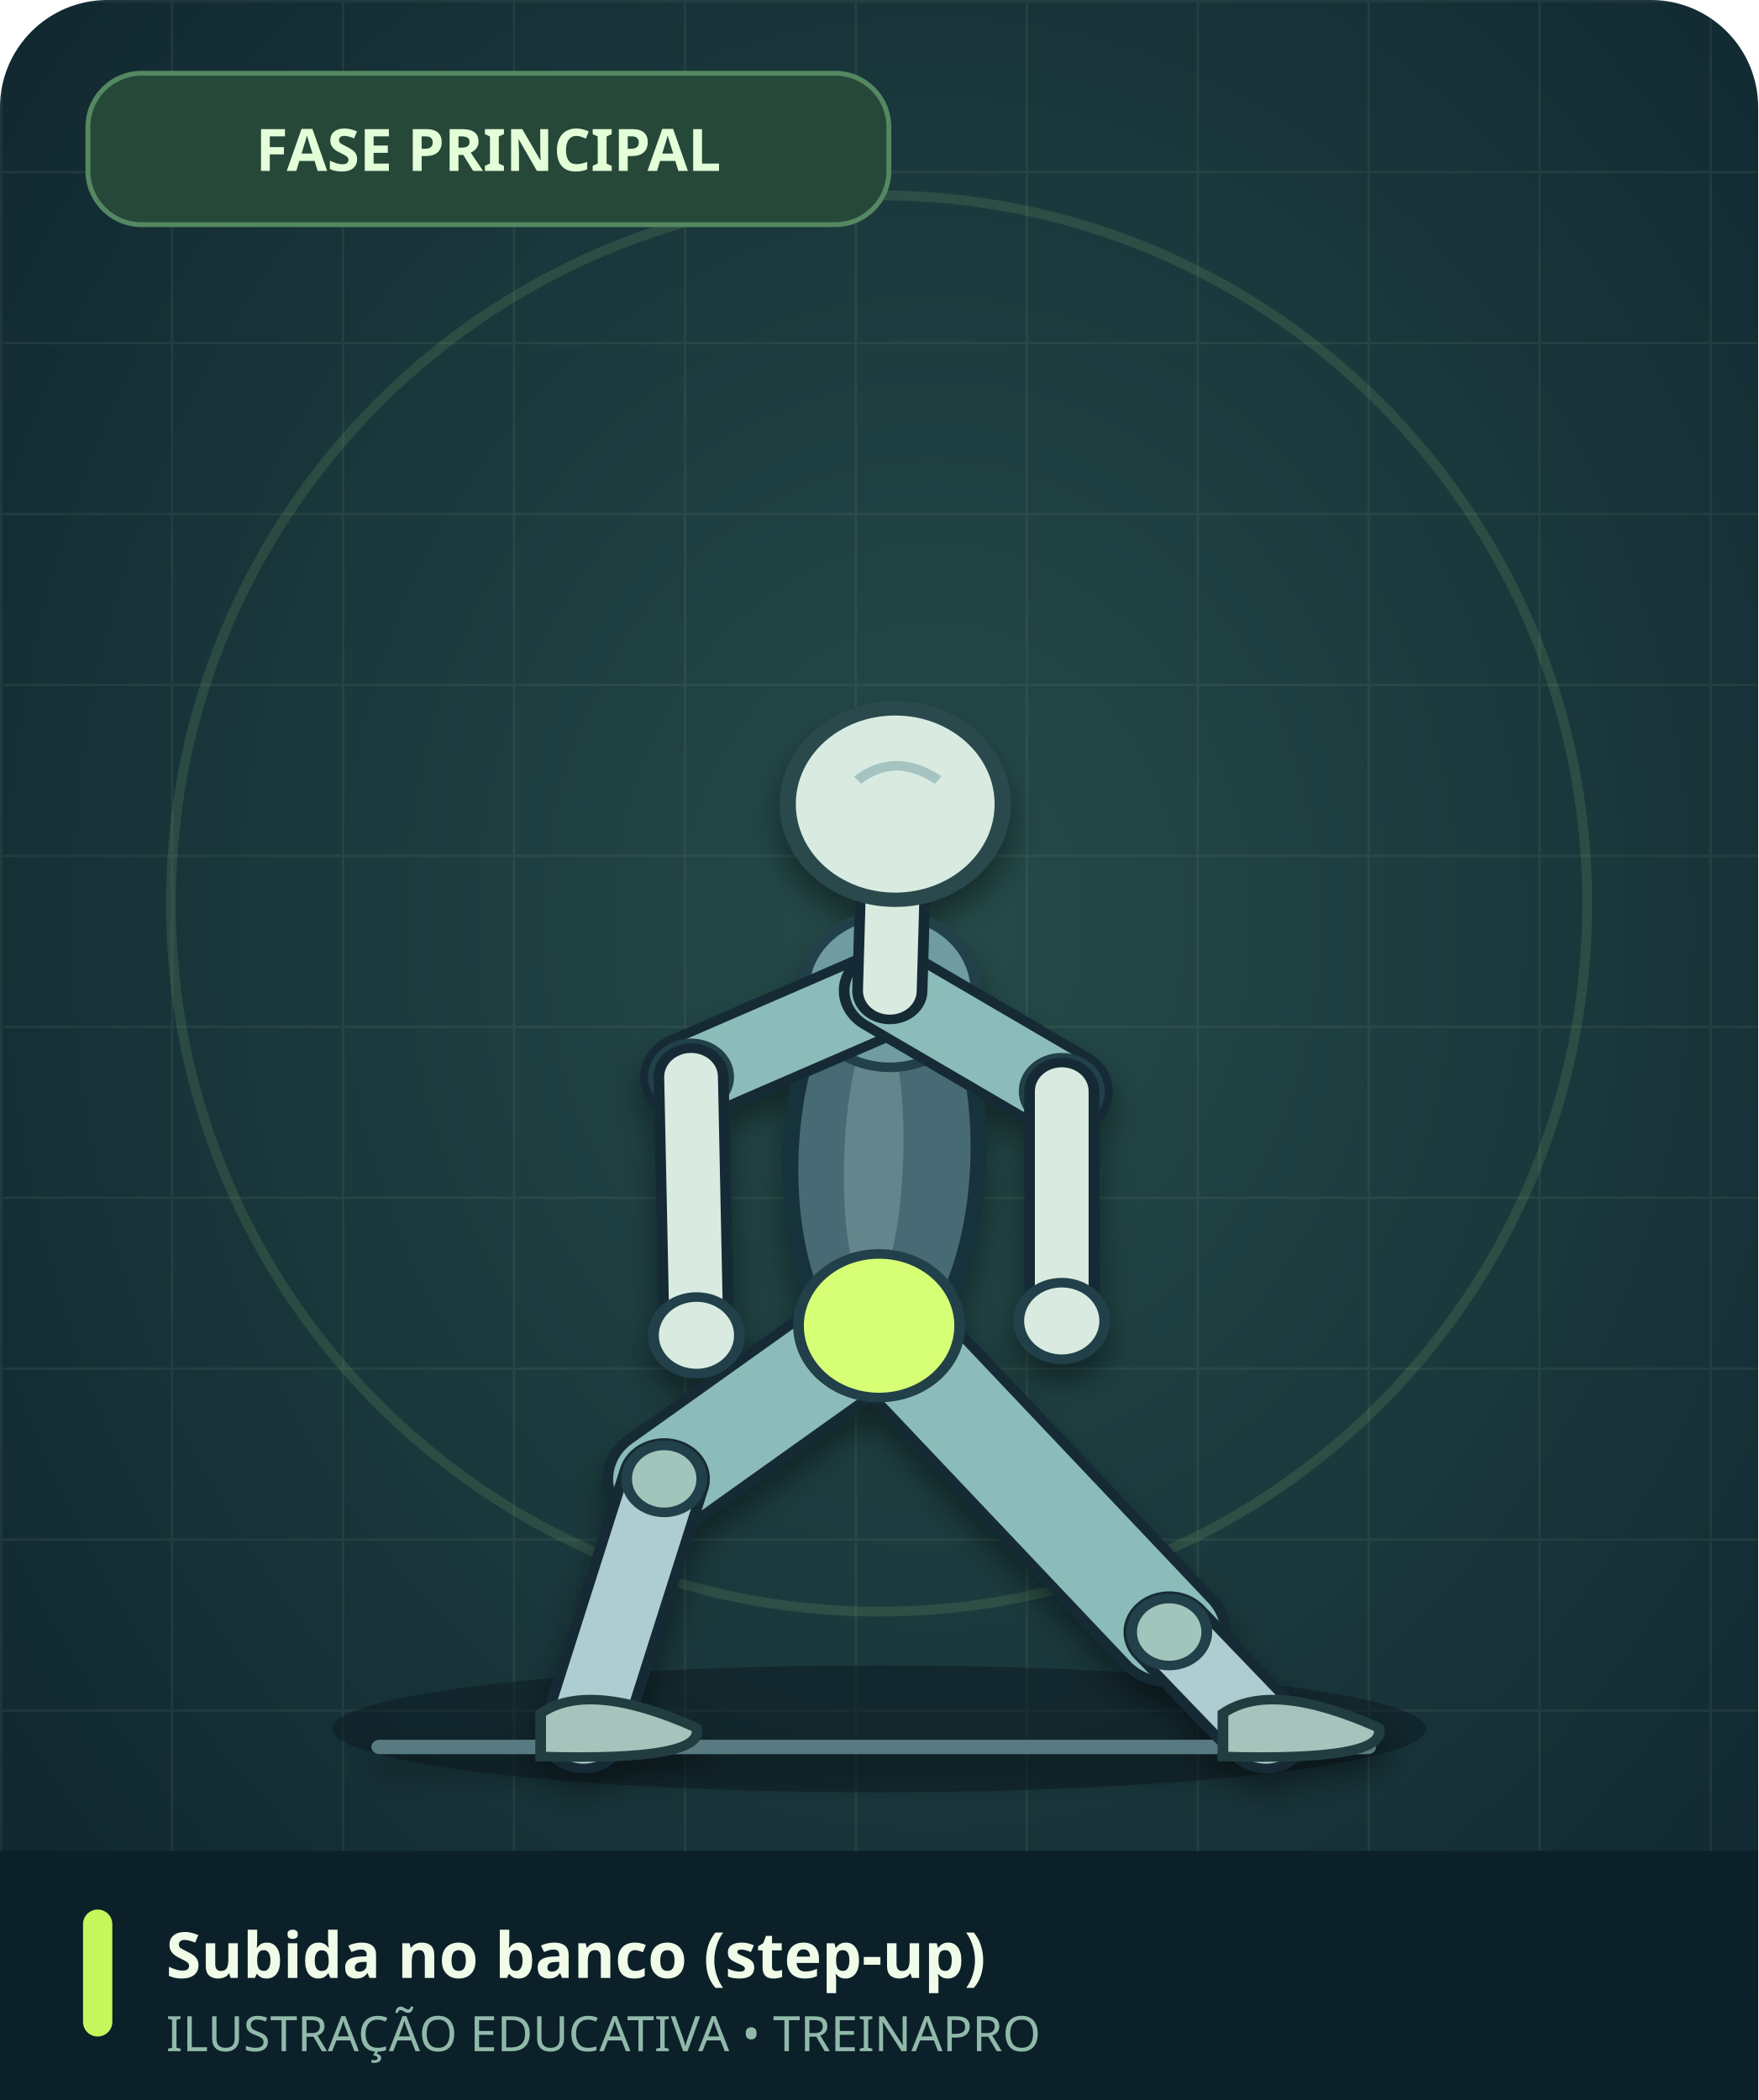
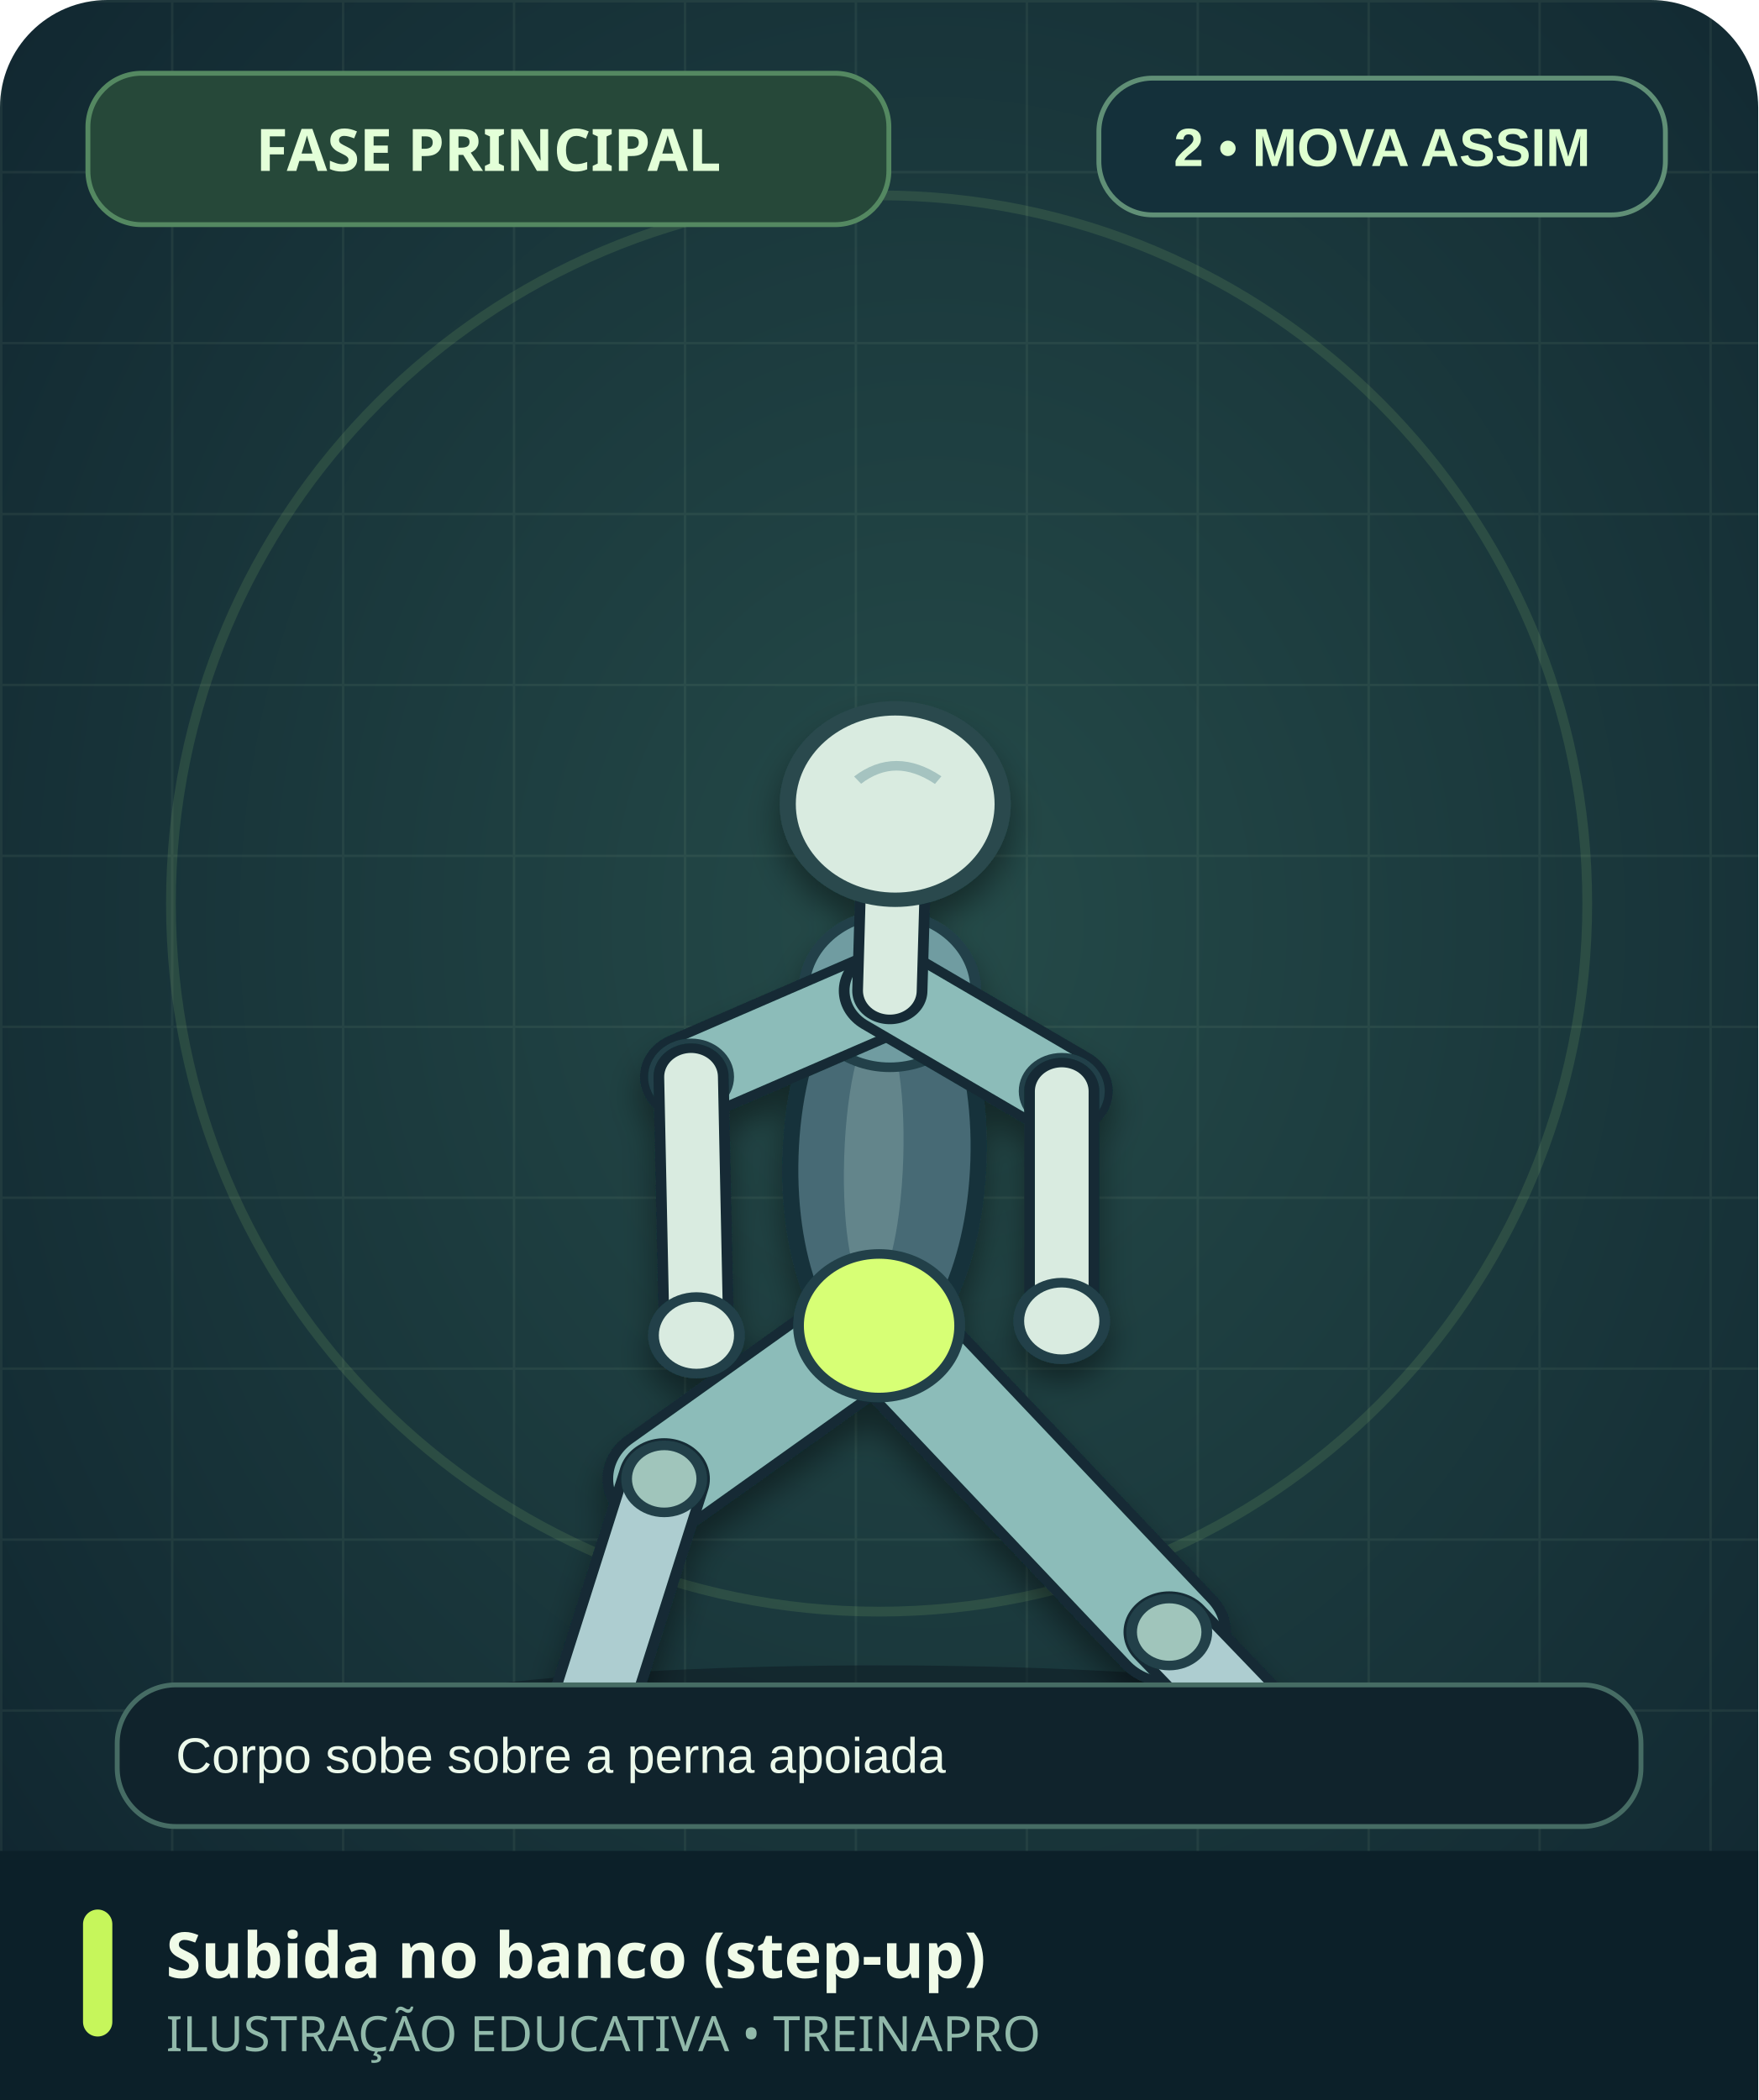
<svg xmlns="http://www.w3.org/2000/svg" viewBox="0 0 360 430" role="img" aria-labelledby="title desc">
  <defs>
    <radialGradient id="bg" cx=".53" cy=".44" r=".78">
      <stop stop-color="#254b49" />
      <stop offset="1" stop-color="#0e222d" />
    </radialGradient>
    <pattern id="grid" width="35" height="35" patternUnits="userSpaceOnUse">
      <path d="M35 0H0V35" stroke="#bddcb8" stroke-opacity=".07" fill="none" />
    </pattern>
    <filter id="glow" x="-30%" y="-30%" width="160%" height="160%">
      <feDropShadow dx="0" dy="4" stdDeviation="3" flood-color="#000" flood-opacity=".40" />
    </filter>
  </defs>
  <rect width="360" height="430" rx="22" fill="url(#bg)" />
  <rect width="360" height="430" rx="22" fill="url(#grid)" />
  <ellipse cx="180" cy="354" rx="112" ry="13" fill="#0b1820" opacity=".50" />
  <circle cx="180" cy="185" r="145" fill="none" stroke="#b5ef80" stroke-opacity=".12" stroke-width="2" />
  <rect x="18" y="15" width="164" height="31" rx="11" fill="#264839" stroke="#548861" />
  <text x="100" y="35" text-anchor="middle" fill="#e3ffd8" font-family="sans-serif" font-size="12" font-weight="bold">FASE PRINCIPAL</text>
  <g transform="translate(37 49) scale(1.1 .98)" filter="url(#glow)">
    <line x1="37" y1="315" x2="221" y2="315" stroke="#587a80" stroke-width="3" stroke-linecap="round" />
    <line x1="130" y1="227" x2="90" y2="259" stroke="#122c34" stroke-width="23" stroke-linecap="round" />
    <line x1="130" y1="227" x2="90" y2="259" stroke="#8cbcb9" stroke-width="19" stroke-linecap="round" />
    <line x1="90" y1="259" x2="75" y2="312" stroke="#122c34" stroke-width="17" stroke-linecap="round" />
    <line x1="90" y1="259" x2="75" y2="312" stroke="#adcdd0" stroke-width="13" stroke-linecap="round" />
    <circle cx="90" cy="259" r="7" fill="#a0c5bb" stroke="#214149" stroke-width="2" />
    <path d="M67 308 Q76 301 96 311 Q98 318 67 317Z" fill="#a6c4bb" stroke="#243c40" stroke-width="2" />
    <line x1="130" y1="227" x2="184" y2="291" stroke="#122c34" stroke-width="23" stroke-linecap="round" />
    <line x1="130" y1="227" x2="184" y2="291" stroke="#8cbcb9" stroke-width="19" stroke-linecap="round" />
    <line x1="184" y1="291" x2="202" y2="312" stroke="#122c34" stroke-width="17" stroke-linecap="round" />
    <line x1="184" y1="291" x2="202" y2="312" stroke="#adcdd0" stroke-width="13" stroke-linecap="round" />
    <circle cx="184" cy="291" r="7" fill="#a0c5bb" stroke="#214149" stroke-width="2" />
    <path d="M194 308 Q203 301 223 311 Q225 318 194 317Z" fill="#a6c4bb" stroke="#243c40" stroke-width="2" />
    <ellipse cx="131.0" cy="192.0" rx="17.5" ry="42.01" transform="rotate(1.64 131.0 192.0)" fill="#466a75" stroke="#18333b" stroke-width="3" />
    <ellipse cx="129.0" cy="192.0" rx="5.5" ry="28.01" transform="rotate(1.64 131.0 192.0)" fill="#deefe3" opacity=".2" />
    <circle cx="130" cy="227" r="15" fill="#d7ff75" stroke="#214149" stroke-width="2" />
    <circle cx="132" cy="157" r="16" fill="#6f9ca1" stroke="#214149" stroke-width="2" />
    <line x1="132" y1="157" x2="95" y2="175" stroke="#122c34" stroke-width="19" stroke-linecap="round" />
    <line x1="132" y1="157" x2="95" y2="175" stroke="#8cbcb9" stroke-width="15" stroke-linecap="round" />
    <circle cx="95" cy="175" r="7" fill="#91bbba" stroke="#214149" stroke-width="2" />
    <line x1="95" y1="175" x2="96" y2="229" stroke="#122c34" stroke-width="14" stroke-linecap="round" />
    <line x1="95" y1="175" x2="96" y2="229" stroke="#d9ebe0" stroke-width="10" stroke-linecap="round" />
    <circle cx="96" cy="229" r="8" fill="#d9ebe0" stroke="#214149" stroke-width="2" />
    <line x1="132" y1="157" x2="164" y2="178" stroke="#122c34" stroke-width="19" stroke-linecap="round" />
    <line x1="132" y1="157" x2="164" y2="178" stroke="#8cbcb9" stroke-width="15" stroke-linecap="round" />
    <circle cx="164" cy="178" r="7" fill="#91bbba" stroke="#214149" stroke-width="2" />
    <line x1="164" y1="178" x2="164" y2="226" stroke="#122c34" stroke-width="14" stroke-linecap="round" />
    <line x1="164" y1="178" x2="164" y2="226" stroke="#d9ebe0" stroke-width="10" stroke-linecap="round" />
    <circle cx="164" cy="226" r="8" fill="#d9ebe0" stroke="#214149" stroke-width="2" />
    <line x1="132" y1="157" x2="133" y2="118" stroke="#122c34" stroke-width="14" stroke-linecap="round" />
    <line x1="132" y1="157" x2="133" y2="118" stroke="#d9ebe0" stroke-width="10" stroke-linecap="round" />
    <circle cx="133" cy="118" r="20" fill="#d9ebe0" stroke="#2a4a4e" stroke-width="3" />
    <path d="M126 113 Q133 107 141 113" fill="none" stroke="#82a8aa" stroke-width="2" opacity=".6" />
  </g>
  <rect x="0" y="379" width="360" height="51" fill="#0c2029" />
  <rect x="17" y="391" width="6" height="26" rx="3" fill="#c6f65b" />
  <text x="34" y="405" fill="#f0fbe8" font-family="sans-serif" font-size="13" font-weight="bold">Subida no banco (step-up)</text>
  <text x="34" y="420" fill="#91b9aa" font-family="sans-serif" font-size="10">ILUSTRAÇÃO EDUCATIVA • TREINAPRO</text>
+   <g aria-hidden="true">
+     <rect x="225" y="16" rx="11" width="116" height="28" fill="#14303a" stroke="#608f76" />
+     <text x="283" y="34" text-anchor="middle" fill="#deffd0" font-size="11" font-family="Arial,sans-serif" font-weight="bold">2 • MOVA ASSIM</text>
+     <rect x="24" y="345" rx="12" width="312" height="29" fill="#10232c" stroke="#466c64" />
+     <text x="36" y="363" fill="#ecf9eb" font-size="10.2" font-family="Arial,sans-serif">Corpo sobe sobre a perna apoiada</text>
+   </g>
</svg>
